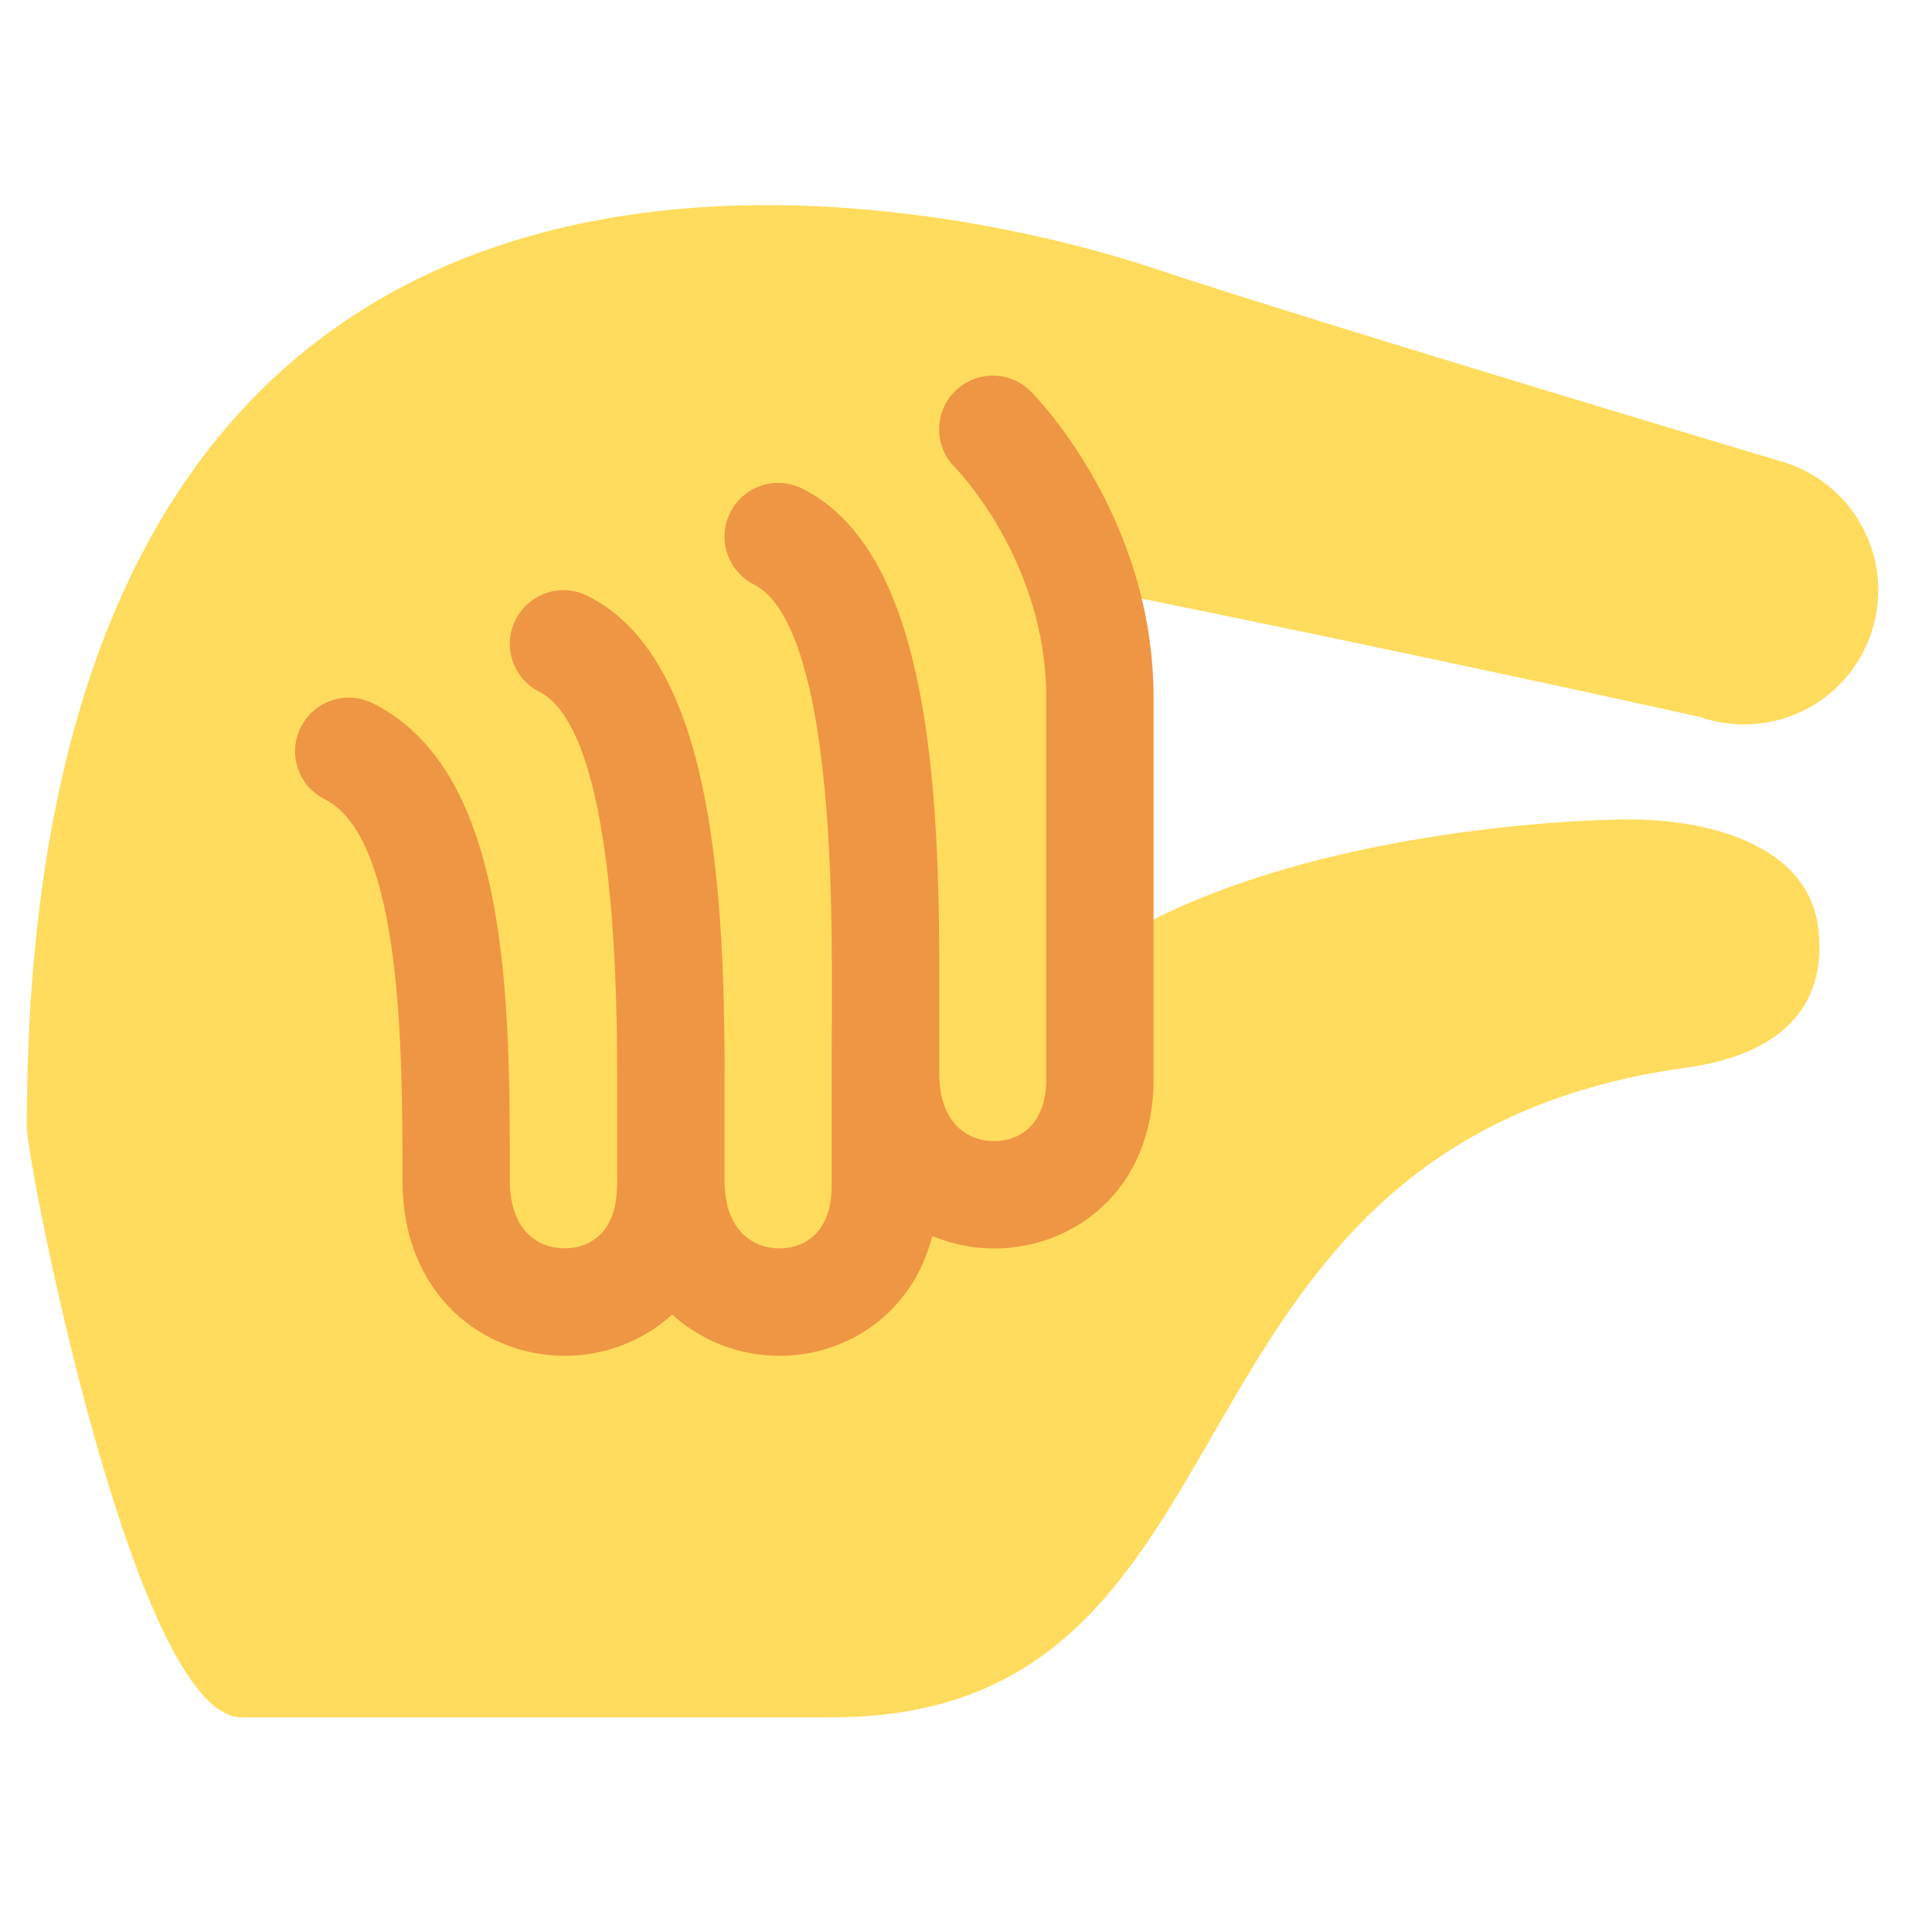
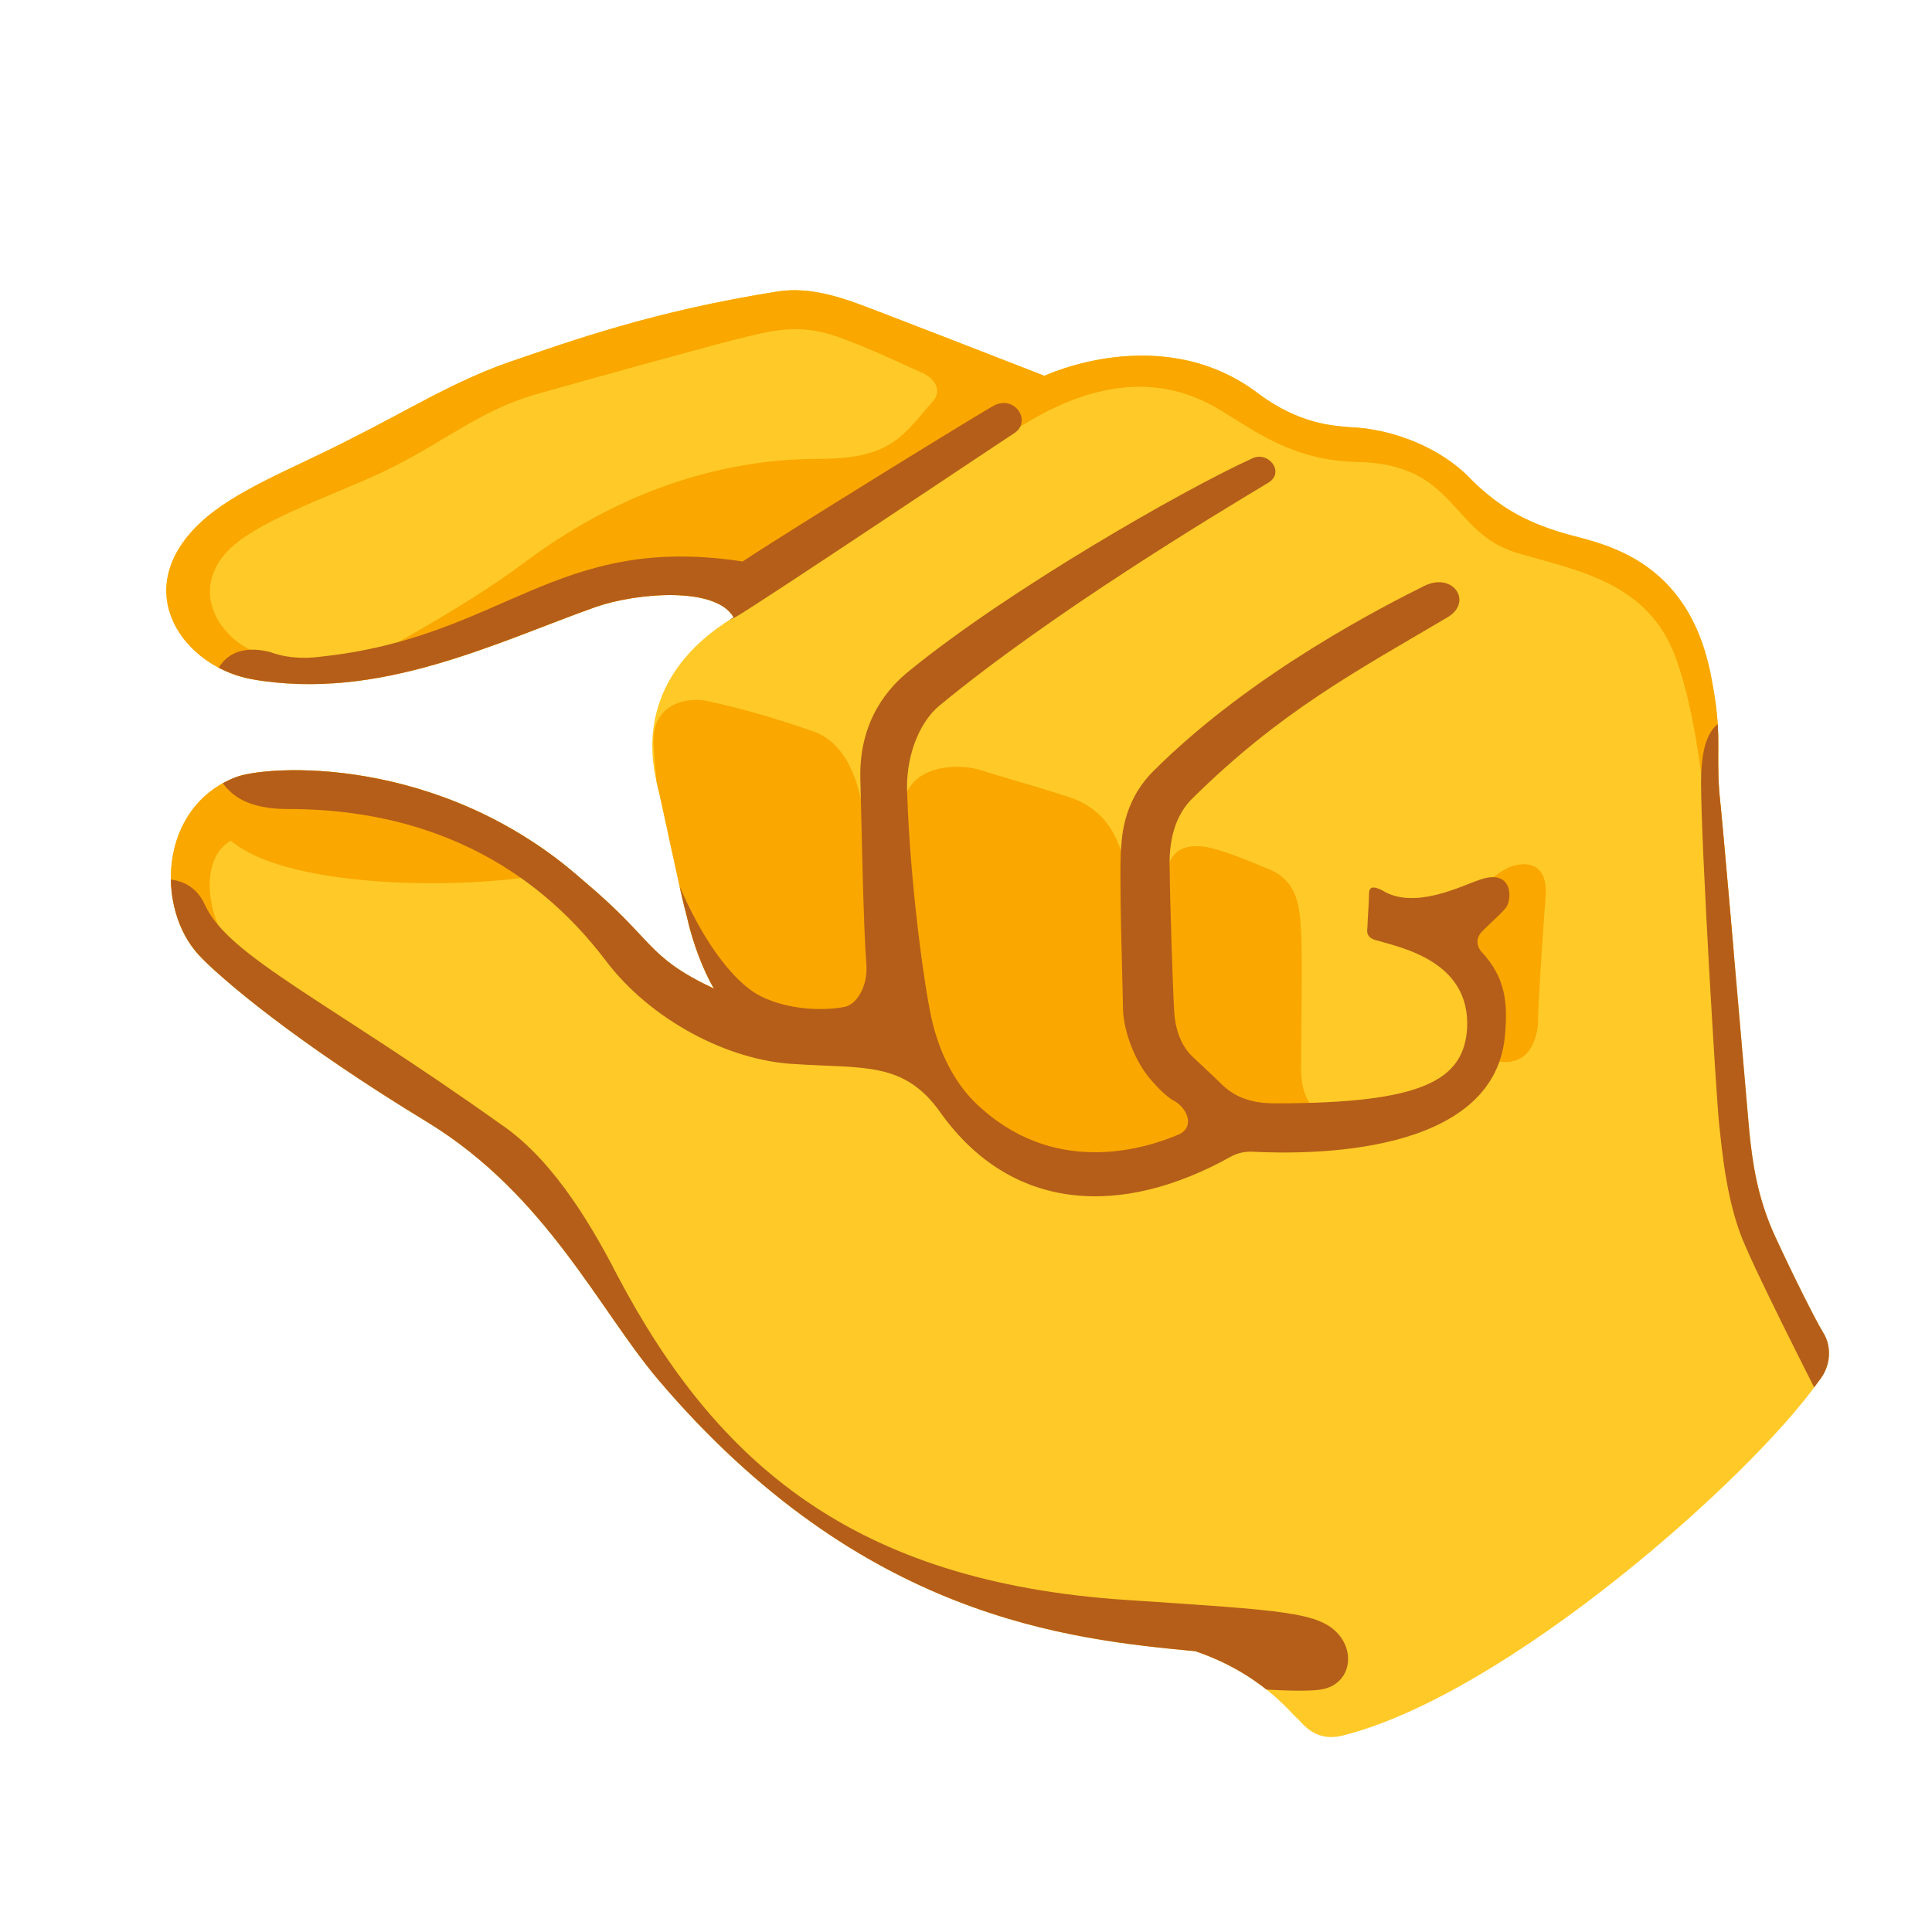
- <svg xmlns="http://www.w3.org/2000/svg" width="32" height="32" viewBox="0 0 36 36" role="img" aria-labelledby="t">
-   <path fill="#ffdc5d" d="M33.29 8.628C33.265 8.62 24.499 6 21.499 5c-1.2-.4-21-7-21 16 0 .637 2 11 4 11h11c8.375 0 5.642-10.68 15.92-12.106 1.739-.241 2.621-1.112 2.466-2.566-.165-1.549-1.975-2.059-3.534-2.059-1.146 0-5.754.233-9.026 1.951-.286-1.809-.826-4.013-.826-6.221 5 1 11.092 2.333 11.209 2.372 1.31.434 2.726-.271 3.162-1.582.438-1.309-.27-2.724-1.58-3.161z" />
-   <path fill="#ef9645" d="M19.207 7.293c-.389-.391-1.023-.392-1.414-.001-.391.39-.392 1.023-.001 1.415.017.017 1.704 1.737 1.704 4.293v7.109c0 .852-.501 1.154-.97 1.154-.496 0-1.025-.332-1.025-1.264v-2c0-3.767-.303-7.77-2.553-8.895-.495-.247-1.095-.046-1.342.447-.247.494-.047 1.095.447 1.342.66.33 1.447 1.831 1.447 7.105v.996s-.004 1.001-.004 3.114c0 .852-.501 1.154-.97 1.154-.496 0-1.025-.332-1.025-1.264v-2c0-3.767-.303-7.77-2.553-8.895-.495-.248-1.095-.046-1.342.447-.247.494-.047 1.095.447 1.342.66.33 1.447 1.831 1.447 7.105v2c0 .021.005.039.005.06-.001.017-.01.032-.01.049 0 .852-.501 1.154-.97 1.154-.496.004-1.025-.328-1.025-1.26 0-3.394 0-7.618-2.553-8.895-.495-.248-1.095-.046-1.342.447-.247.494-.047 1.095.447 1.342C7.5 15.618 7.5 19.613 7.5 22c0 2.143 1.522 3.264 3.025 3.264.722 0 1.445-.263 1.999-.769.56.505 1.281.769 2.001.769 1.236 0 2.473-.769 2.846-2.232.368.151.761.232 1.154.232 1.476 0 2.97-1.083 2.97-3.154V13c0-3.375-2.194-5.613-2.288-5.707z" />
+ <svg xmlns="http://www.w3.org/2000/svg" width="32" height="32" viewBox="0 0 128 128" role="img" aria-labelledby="t">
+   <clipPath id="hand">
+     <path d="M47.3,65.5c-0.7-1.2-1.4-3-1.8-4.8c-0.4-1.4-1.6-7.3-2-8.9c-0.4-1.7-1.3-7,5.1-10.9c-1.2-2.1-6.5-1.6-9.1-0.7C33,42.5,25.1,46.5,16.7,45c-4.5-0.8-8.2-5.8-3.5-10.3c2.3-2.2,6.1-3.6,9.8-5.5c4-2,7-3.9,10.7-5.2c4.1-1.4,9.6-3.4,17.9-4.7c2-0.3,4,0.4,4.9,0.7c0.9,0.3,12.7,4.9,12.7,4.9s7.8-3.7,14.2,1.2c2.7,2,4.9,2.1,6,2.2c2.9,0.1,6.1,1.4,8,3.4c2,2,3.8,2.9,6.1,3.6c2.3,0.7,8.4,1.4,9.9,9.7c0.7,3.6,0.3,4.5,0.5,7.4c0.3,2.9,1,11.1,2,22.6c0.2,1.9,0.5,4.3,1.7,6.9s2.7,5.6,3.2,6.4s0.6,2.1-0.3,3.2c-4.5,6.4-20.7,20.8-31.6,23.5c-1.7,0.4-2.5-0.7-2.9-1.1c-0.5-0.4-2.4-3-6.8-4.5c-8.3-0.8-22.1-2.1-35.6-18c-3.9-4.6-7.4-12.2-15.2-17c-8.9-5.4-13.8-9.6-15.2-11.1c-2.9-3.1-2.7-9.8,2.4-11.8c2-0.8,13.5-1.6,23,6.8C43.5,62.4,42.7,63.3,47.3,65.5z" />
+   </clipPath>
+   <path fill="#ffca28" d="M47.3,65.5c-0.7-1.2-1.4-3-1.8-4.8c-0.4-1.4-1.6-7.3-2-8.9c-0.4-1.7-1.3-7,5.1-10.9c-1.2-2.1-6.5-1.6-9.1-0.7C33,42.5,25.1,46.5,16.7,45c-4.5-0.8-8.2-5.8-3.5-10.3c2.3-2.2,6.1-3.6,9.8-5.5c4-2,7-3.9,10.7-5.2c4.1-1.4,9.6-3.4,17.9-4.7c2-0.3,4,0.4,4.9,0.7c0.9,0.3,12.7,4.9,12.7,4.9s7.8-3.7,14.2,1.2c2.7,2,4.9,2.1,6,2.2c2.9,0.1,6.1,1.4,8,3.4c2,2,3.8,2.9,6.1,3.6c2.3,0.7,8.4,1.4,9.9,9.7c0.7,3.6,0.3,4.5,0.5,7.4c0.3,2.9,1,11.1,2,22.6c0.2,1.9,0.5,4.3,1.7,6.9s2.7,5.6,3.2,6.4s0.6,2.1-0.3,3.2c-4.5,6.4-20.7,20.8-31.6,23.5c-1.7,0.4-2.5-0.7-2.9-1.1c-0.5-0.4-2.4-3-6.8-4.5c-8.3-0.8-22.1-2.1-35.6-18c-3.9-4.6-7.4-12.2-15.2-17c-8.9-5.4-13.8-9.6-15.2-11.1c-2.9-3.1-2.7-9.8,2.4-11.8c2-0.8,13.5-1.6,23,6.8C43.5,62.4,42.7,63.3,47.3,65.5z" />
+   <g clip-path="url(#hand)">
+     <path fill="#faa700" d="M14.9,45.7c3.1,1.3,3.8-2.2,2.5-2.4c-2-0.3-5.1-3.5-2.5-6.6c1.8-2.1,7-3.8,10.4-5.4c4.2-2,6.4-4.1,10.3-5.2c2.8-0.8,11.5-3.2,13.1-3.6c2.5-0.6,4.3-1.2,7.3,0c1.9,0.7,4.4,1.9,5.1,2.2c0.7,0.3,1.4,1.1,0.7,1.9c-1.9,2.1-2.6,3.8-7.5,3.8s-12,1.2-19.6,6.9c-3.7,2.8-10.5,6.5-11.6,7c-1.1,0.6-0.9,1.9,0.3,1.6c1.2-0.2,17.8-2.3,18-2.3c0.2,0,23-13.1,25.1-14.6c4.7-3.3,9.7-4.7,14.4-1.8c2.3,1.4,4.8,3.3,8.9,3.4c6.7,0.1,6.2,4.6,10.6,6c4,1.2,8.9,1.9,10.7,7.2c1,2.8,2,7.9,2.7,19.3c3.7,0,4.8,0,4.8,0l-1.4-23.9L83.4,17.4l-33.2-2.6L5.7,33.5L10,46.1L14.9,45.7zM15.6,63.1c-1.9-2-2.5-6.2-0.3-7.4c4,3.4,16.8,3.2,21.3,2.1s1.6-4,1.6-4S19.6,45,10,51.1s-0.2,13.2,1.3,14.2S15.6,63.1,15.6,63.1zM97.9,59.1c1-1,1.4-1.3,2-1.6s2.7-0.8,2.5,1.9c-0.2,2.6-0.5,7.2-0.5,8.2s-0.5,3.6-3.5,2.5c-0.1-2.8,0.1-5.9-1.9-6.9S97.9,59.1,97.9,59.1zM88,74.2c-1-0.6-1.8-1.4-1.8-3.4s0.1-7.6,0-9.1c-0.1-1.6-0.2-3.3-2.1-4.1s-3-1.2-3.8-1.4s-2.7-0.5-3,1.6s-2.6,1.3-2.7,0.1c-0.2-1.3-0.7-4.1-3.8-5.1s-4.7-1.4-5.9-1.8c-1.3-0.4-5.1-0.5-5.1,2.9c0,3.1-2.5,1.6-2.6,0.2c-0.1-1.4-0.8-4.7-3.2-5.6c-3.1-1.1-5.5-1.7-6.9-2c-1.4-0.4-4,0-3.8,2.9c0.3,4.2,1.1,11.6,2.4,13.8s2,4.7,4.4,5.4s7.6,0.2,9.3,1.1c1.7,1,6.5,7.8,11.3,8.2c4.8,0.4,9.1-1.1,11.2-2.3c2.1-1.2,4.7-0.4,5.6-0.2C88.3,75.4,88,74.2,88,74.2z" />
+     <path fill="#b55e19" d="M115,47.2c-1,0.7-2.3,0.7-2.3,4.7s1,20.8,1.2,22.6s0.5,5.4,1.8,8.2c1.2,2.8,5.7,11.6,5.7,11.6l3.7-3.3L115,47.2zM10.1,58.3c1.4-0.2,2.8,0.1,3.5,1.7c1.6,3.4,8.1,6.3,19.6,14.5c3.1,2.1,5.6,5.9,7.7,10C47.5,97,56.6,104.8,74.6,106c10.5,0.7,12.8,0.8,14.1,2.3c1.1,1.3,0.7,3.2-1,3.6s-9-0.4-9-0.4S62.4,110,59,109.3c-3.4-0.8-38.1-23.5-43.2-33.6s-7-13.1-7.6-14.5C7.6,59.8,10.1,58.3,10.1,58.3zM48.7,40.9c1.3-0.7,17.7-11.7,18.5-12.2c1.2-0.8,0-2.6-1.4-1.8c-1.1,0.6-13.9,8.5-16.6,10.3c-12.4-1.9-15.8,5-27.9,6.3c-1.5,0.2-2.6,0-3.4-0.3c-0.8-0.2-2.6-0.5-3.5,1.2c-1,1.7,4.4,3.3,8.6,3C27.1,47.3,46.8,42,48.7,40.9zM14.3,51.2c0.6,0.9,1.3,2.4,4.8,2.4c5.3,0,14.3,1.2,21,10c3,4,8.2,6.7,12.6,6.9c4.5,0.3,7.2-0.2,9.6,3.2c4.7,6.6,12,7,19.3,2.9c0.4-0.2,0.8-0.3,1.3-0.3c3.8,0.2,16,0.3,16.8-7.6c0.2-2.2,0.1-3.9-1.6-5.7c-0.3-0.4-0.3-0.9,0.1-1.3c0.7-0.7,1.3-1.2,1.6-1.6c0.4-0.6,0.4-2.6-1.8-1.8c-1.2,0.4-4.3,2-6.4,0.7c-0.4-0.2-0.9-0.4-0.9,0.2s-0.1,1.8-0.1,2.1s-0.2,0.8,0.6,1c1.7,0.5,6.2,1.4,6,5.8c-0.2,3.5-3,5-12.7,5c-1.2,0-2.5-0.2-3.6-1.3c-0.6-0.6-1.6-1.5-2-1.9s-1-1.3-1.1-2.8s-0.3-7.9-0.3-9.3c-0.1-2,0.3-3.8,1.6-5c5.8-5.7,10.7-8.3,16.8-11.9c1.7-1,0.4-3-1.5-2.1C92,40,83,44.5,76.4,51.1c-1.5,1.5-2,3.3-2.1,4.8c-0.2,1.4,0.1,9.9,0.1,10.9s0.5,3.2,1.9,4.8c0.7,0.8,1.2,1.2,1.6,1.4c0.9,0.6,1.2,1.8,0.1,2.2c-1.9,0.8-7.8,2.8-12.9-1.7c-1.8-1.5-2.9-3.8-3.4-6.1s-1.4-8.9-1.6-14.9c-0.1-2.2,0.7-4.6,2.2-5.8C69.7,40.6,80.5,34.1,84,32c1.2-0.7,0-2.2-1.1-1.6c-4.6,2.1-16.1,8.7-22.6,14c-1.4,1.1-3.4,3.3-3.3,7.2c0.1,3.6,0.2,9.8,0.4,12.3c0.1,1.4-0.6,2.6-1.4,2.8c-1.5,0.3-3.8,0.2-5.6-0.7c-2-1-4.9-4.7-7-11.8c-0.8-2.8-12.4-5.4-15.5-5.6s-14.2-1.4-14.1,0S14.3,51.2,14.3,51.2z" />
+   </g>
</svg>
